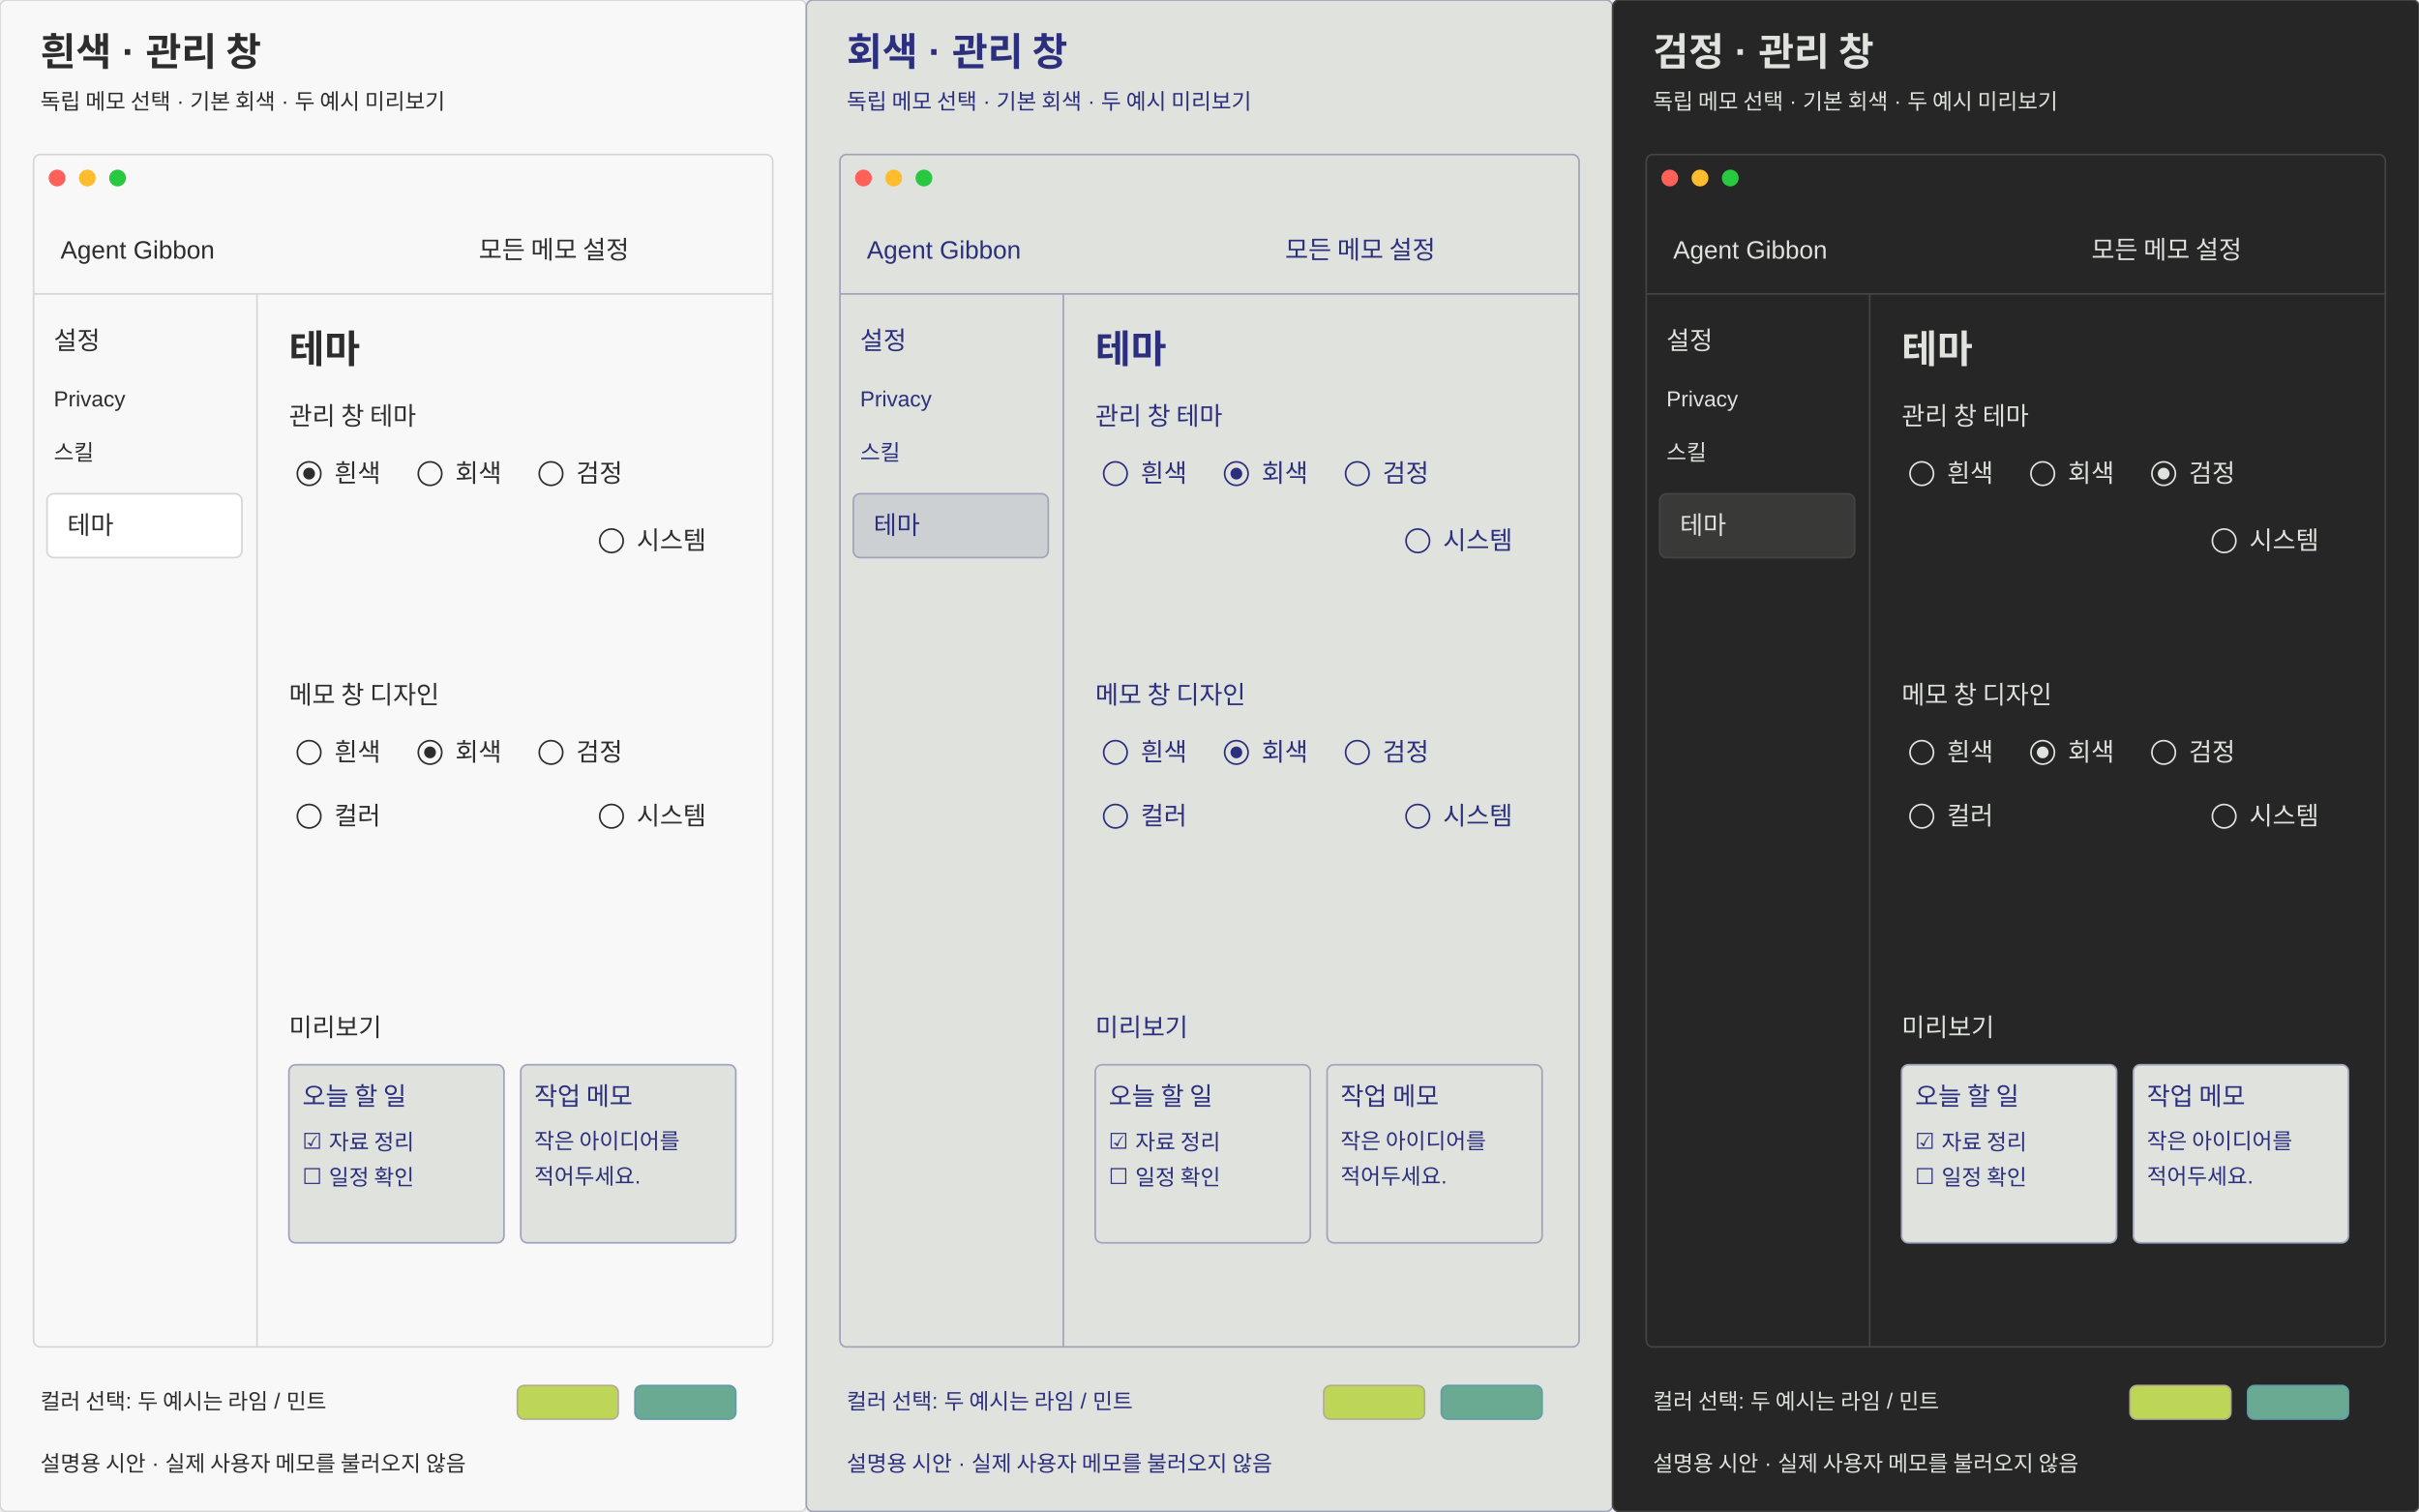
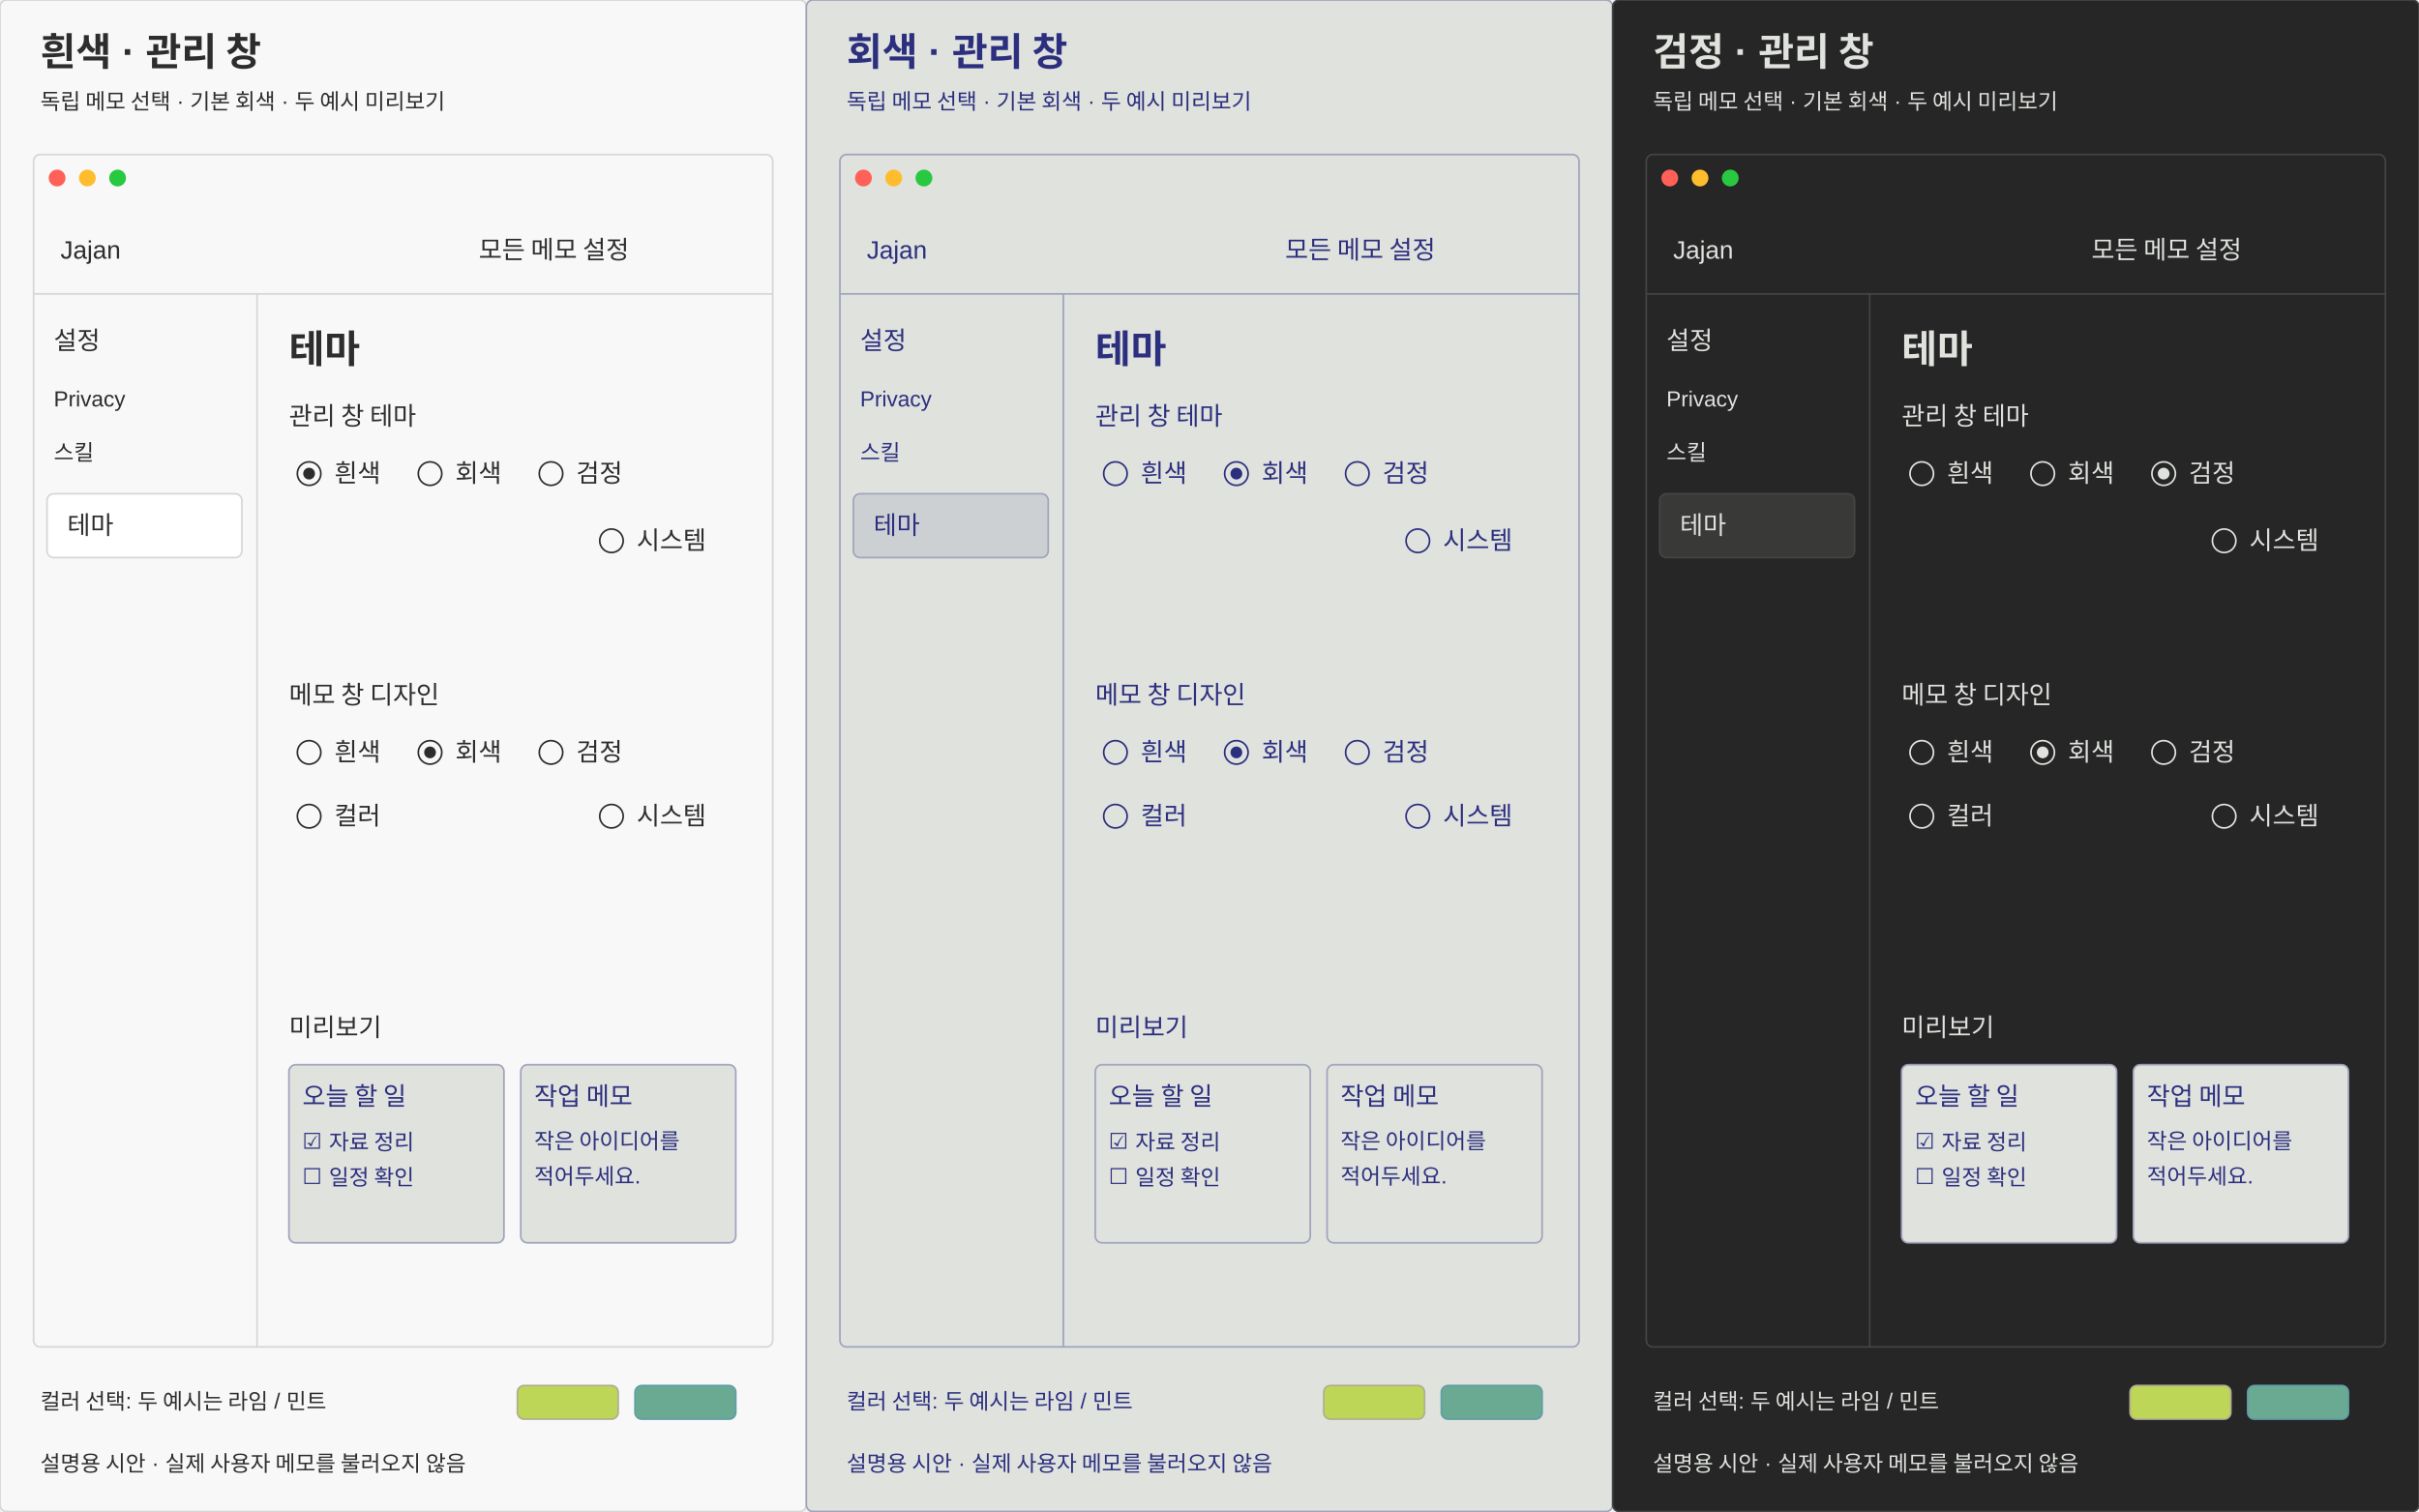
<svg xmlns="http://www.w3.org/2000/svg" width="1440" height="900" viewBox="0 0 1440 900">
  <style>text{font-family:Arial,'Apple SD Gothic Neo',sans-serif;font-size:15px}.heading{font-size:23px;font-weight:600}.small{font-size:13px}</style>
  <rect x="0" y="0" width="480" height="900" fill="#f8f8f8" stroke="#d6d6d6" rx="4" />
  <text x="24" y="39" fill="#2d2d2d" class="heading">흰색 · 관리 창</text>
  <text x="24" y="65" fill="#2d2d2d" class="small">독립 메모 선택 · 기본 회색 · 두 예시 미리보기</text>
  <rect x="20" y="92" width="440" height="710" fill="#f8f8f8" stroke="#d6d6d6" rx="4" />
  <circle cx="34" cy="106" r="5" fill="#ff6058" />
  <circle cx="52" cy="106" r="5" fill="#ffbd2e" />
  <circle cx="70" cy="106" r="5" fill="#28c840" />
-   <text x="36" y="154" fill="#2d2d2d" class="">Agent Gibbon</text>
+   <text x="36" y="154" fill="#2d2d2d" class="">Jajan</text>
  <text x="285" y="154" fill="#2d2d2d" class="">모든 메모  설정</text>
  <path d="M20 175h440 M153 175v627" stroke="#d6d6d6" />
  <text x="32" y="208" fill="#2d2d2d" class="">설정</text>
  <text x="32" y="242" fill="#2d2d2d" class="small">Privacy</text>
  <text x="32" y="274" fill="#2d2d2d" class="small">스킬</text>
  <rect x="28" y="294" width="116" height="38" fill="#ffffff" stroke="#d6d6d6" rx="4" />
  <text x="40" y="318" fill="#2d2d2d" class="">테마</text>
  <text x="172" y="216" fill="#2d2d2d" class="heading">테마</text>
  <text x="172" y="253" fill="#2d2d2d" class="">관리 창 테마</text>
  <circle cx="184" cy="282" r="7" fill="#f8f8f8" stroke="#2d2d2d" />
  <circle cx="184" cy="282" r="3.5" fill="#2d2d2d" />
  <text x="199" y="287" fill="#2d2d2d" class="">흰색</text>
  <circle cx="256" cy="282" r="7" fill="#f8f8f8" stroke="#2d2d2d" />
  <text x="271" y="287" fill="#2d2d2d" class="">회색</text>
  <circle cx="328" cy="282" r="7" fill="#f8f8f8" stroke="#2d2d2d" />
  <text x="343" y="287" fill="#2d2d2d" class="">검정</text>
  <circle cx="364" cy="322" r="7" fill="#f8f8f8" stroke="#2d2d2d" />
  <text x="379" y="327" fill="#2d2d2d" class="">시스템</text>
  <text x="172" y="419" fill="#2d2d2d" class="">메모 창 디자인</text>
  <circle cx="184" cy="448" r="7" fill="#f8f8f8" stroke="#2d2d2d" />
  <text x="199" y="453" fill="#2d2d2d" class="">흰색</text>
  <circle cx="256" cy="448" r="7" fill="#f8f8f8" stroke="#2d2d2d" />
  <circle cx="256" cy="448" r="3.5" fill="#2d2d2d" />
  <text x="271" y="453" fill="#2d2d2d" class="">회색</text>
  <circle cx="328" cy="448" r="7" fill="#f8f8f8" stroke="#2d2d2d" />
  <text x="343" y="453" fill="#2d2d2d" class="">검정</text>
  <circle cx="184" cy="486" r="7" fill="#f8f8f8" stroke="#2d2d2d" />
  <text x="199" y="491" fill="#2d2d2d" class="">컬러</text>
  <circle cx="364" cy="486" r="7" fill="#f8f8f8" stroke="#2d2d2d" />
  <text x="379" y="491" fill="#2d2d2d" class="">시스템</text>
  <text x="172" y="617" fill="#2d2d2d" class="">미리보기</text>
  <rect x="172" y="634" width="128" height="106" fill="#dfe2dd" stroke="#a0a3bc" rx="4" />
  <text x="180" y="658" fill="#2c2f7e" class="">오늘 할 일</text>
  <text x="180" y="684" fill="#2c2f7e" class="small">☑ 자료 정리</text>
  <text x="180" y="705" fill="#2c2f7e" class="small">☐ 일정 확인</text>
  <rect x="310" y="634" width="128" height="106" fill="#dfe2dd" stroke="#a0a3bc" rx="4" />
  <text x="318" y="658" fill="#2c2f7e" class="">작업 메모</text>
  <text x="318" y="684" fill="#2c2f7e" class="small">작은 아이디어를</text>
  <text x="318" y="705" fill="#2c2f7e" class="small">적어두세요.</text>
  <text x="24" y="839" fill="#2d2d2d" class="small">컬러 선택: 두 예시는 라임 / 민트</text>
  <rect x="308" y="825" width="60" height="20" fill="#bdd657" stroke="#b3ac91" rx="4" />
  <rect x="378" y="825" width="60" height="20" fill="#6baa92" stroke="#609da6" rx="4" />
  <text x="24" y="876" fill="#2d2d2d" class="small">설명용 시안 · 실제 사용자 메모를 불러오지 않음</text>
  <rect x="480" y="0" width="480" height="900" fill="#dfe2dd" stroke="#a0a3bc" rx="4" />
  <text x="504" y="39" fill="#2c2f7e" class="heading">회색 · 관리 창</text>
  <text x="504" y="65" fill="#2c2f7e" class="small">독립 메모 선택 · 기본 회색 · 두 예시 미리보기</text>
  <rect x="500" y="92" width="440" height="710" fill="#dfe2dd" stroke="#a0a3bc" rx="4" />
  <circle cx="514" cy="106" r="5" fill="#ff6058" />
  <circle cx="532" cy="106" r="5" fill="#ffbd2e" />
  <circle cx="550" cy="106" r="5" fill="#28c840" />
-   <text x="516" y="154" fill="#2c2f7e" class="">Agent Gibbon</text>
+   <text x="516" y="154" fill="#2c2f7e" class="">Jajan</text>
  <text x="765" y="154" fill="#2c2f7e" class="">모든 메모  설정</text>
  <path d="M500 175h440 M633 175v627" stroke="#a0a3bc" />
  <text x="512" y="208" fill="#2c2f7e" class="">설정</text>
  <text x="512" y="242" fill="#2c2f7e" class="small">Privacy</text>
  <text x="512" y="274" fill="#2c2f7e" class="small">스킬</text>
  <rect x="508" y="294" width="116" height="38" fill="#cdd0d3" stroke="#a0a3bc" rx="4" />
  <text x="520" y="318" fill="#2c2f7e" class="">테마</text>
  <text x="652" y="216" fill="#2c2f7e" class="heading">테마</text>
  <text x="652" y="253" fill="#2c2f7e" class="">관리 창 테마</text>
  <circle cx="664" cy="282" r="7" fill="#dfe2dd" stroke="#2c2f7e" />
  <text x="679" y="287" fill="#2c2f7e" class="">흰색</text>
  <circle cx="736" cy="282" r="7" fill="#dfe2dd" stroke="#2c2f7e" />
  <circle cx="736" cy="282" r="3.5" fill="#2c2f7e" />
  <text x="751" y="287" fill="#2c2f7e" class="">회색</text>
  <circle cx="808" cy="282" r="7" fill="#dfe2dd" stroke="#2c2f7e" />
  <text x="823" y="287" fill="#2c2f7e" class="">검정</text>
  <circle cx="844" cy="322" r="7" fill="#dfe2dd" stroke="#2c2f7e" />
  <text x="859" y="327" fill="#2c2f7e" class="">시스템</text>
  <text x="652" y="419" fill="#2c2f7e" class="">메모 창 디자인</text>
  <circle cx="664" cy="448" r="7" fill="#dfe2dd" stroke="#2c2f7e" />
  <text x="679" y="453" fill="#2c2f7e" class="">흰색</text>
  <circle cx="736" cy="448" r="7" fill="#dfe2dd" stroke="#2c2f7e" />
  <circle cx="736" cy="448" r="3.5" fill="#2c2f7e" />
  <text x="751" y="453" fill="#2c2f7e" class="">회색</text>
  <circle cx="808" cy="448" r="7" fill="#dfe2dd" stroke="#2c2f7e" />
  <text x="823" y="453" fill="#2c2f7e" class="">검정</text>
  <circle cx="664" cy="486" r="7" fill="#dfe2dd" stroke="#2c2f7e" />
  <text x="679" y="491" fill="#2c2f7e" class="">컬러</text>
  <circle cx="844" cy="486" r="7" fill="#dfe2dd" stroke="#2c2f7e" />
  <text x="859" y="491" fill="#2c2f7e" class="">시스템</text>
  <text x="652" y="617" fill="#2c2f7e" class="">미리보기</text>
  <rect x="652" y="634" width="128" height="106" fill="#dfe2dd" stroke="#a0a3bc" rx="4" />
  <text x="660" y="658" fill="#2c2f7e" class="">오늘 할 일</text>
  <text x="660" y="684" fill="#2c2f7e" class="small">☑ 자료 정리</text>
  <text x="660" y="705" fill="#2c2f7e" class="small">☐ 일정 확인</text>
  <rect x="790" y="634" width="128" height="106" fill="#dfe2dd" stroke="#a0a3bc" rx="4" />
  <text x="798" y="658" fill="#2c2f7e" class="">작업 메모</text>
  <text x="798" y="684" fill="#2c2f7e" class="small">작은 아이디어를</text>
  <text x="798" y="705" fill="#2c2f7e" class="small">적어두세요.</text>
  <text x="504" y="839" fill="#2c2f7e" class="small">컬러 선택: 두 예시는 라임 / 민트</text>
  <rect x="788" y="825" width="60" height="20" fill="#bdd657" stroke="#b3ac91" rx="4" />
  <rect x="858" y="825" width="60" height="20" fill="#6baa92" stroke="#609da6" rx="4" />
  <text x="504" y="876" fill="#2c2f7e" class="small">설명용 시안 · 실제 사용자 메모를 불러오지 않음</text>
  <rect x="960" y="0" width="480" height="900" fill="#262627" stroke="#444444" rx="4" />
  <text x="984" y="39" fill="#dfe2dd" class="heading">검정 · 관리 창</text>
  <text x="984" y="65" fill="#dfe2dd" class="small">독립 메모 선택 · 기본 회색 · 두 예시 미리보기</text>
  <rect x="980" y="92" width="440" height="710" fill="#262627" stroke="#444444" rx="4" />
  <circle cx="994" cy="106" r="5" fill="#ff6058" />
  <circle cx="1012" cy="106" r="5" fill="#ffbd2e" />
  <circle cx="1030" cy="106" r="5" fill="#28c840" />
-   <text x="996" y="154" fill="#dfe2dd" class="">Agent Gibbon</text>
+   <text x="996" y="154" fill="#dfe2dd" class="">Jajan</text>
  <text x="1245" y="154" fill="#dfe2dd" class="">모든 메모  설정</text>
  <path d="M980 175h440 M1113 175v627" stroke="#444444" />
  <text x="992" y="208" fill="#dfe2dd" class="">설정</text>
  <text x="992" y="242" fill="#dfe2dd" class="small">Privacy</text>
  <text x="992" y="274" fill="#dfe2dd" class="small">스킬</text>
  <rect x="988" y="294" width="116" height="38" fill="#393938" stroke="#444444" rx="4" />
  <text x="1000" y="318" fill="#dfe2dd" class="">테마</text>
  <text x="1132" y="216" fill="#dfe2dd" class="heading">테마</text>
  <text x="1132" y="253" fill="#dfe2dd" class="">관리 창 테마</text>
  <circle cx="1144" cy="282" r="7" fill="#262627" stroke="#dfe2dd" />
  <text x="1159" y="287" fill="#dfe2dd" class="">흰색</text>
  <circle cx="1216" cy="282" r="7" fill="#262627" stroke="#dfe2dd" />
  <text x="1231" y="287" fill="#dfe2dd" class="">회색</text>
  <circle cx="1288" cy="282" r="7" fill="#262627" stroke="#dfe2dd" />
  <circle cx="1288" cy="282" r="3.5" fill="#dfe2dd" />
  <text x="1303" y="287" fill="#dfe2dd" class="">검정</text>
  <circle cx="1324" cy="322" r="7" fill="#262627" stroke="#dfe2dd" />
  <text x="1339" y="327" fill="#dfe2dd" class="">시스템</text>
  <text x="1132" y="419" fill="#dfe2dd" class="">메모 창 디자인</text>
  <circle cx="1144" cy="448" r="7" fill="#262627" stroke="#dfe2dd" />
  <text x="1159" y="453" fill="#dfe2dd" class="">흰색</text>
  <circle cx="1216" cy="448" r="7" fill="#262627" stroke="#dfe2dd" />
  <circle cx="1216" cy="448" r="3.5" fill="#dfe2dd" />
  <text x="1231" y="453" fill="#dfe2dd" class="">회색</text>
  <circle cx="1288" cy="448" r="7" fill="#262627" stroke="#dfe2dd" />
  <text x="1303" y="453" fill="#dfe2dd" class="">검정</text>
  <circle cx="1144" cy="486" r="7" fill="#262627" stroke="#dfe2dd" />
  <text x="1159" y="491" fill="#dfe2dd" class="">컬러</text>
  <circle cx="1324" cy="486" r="7" fill="#262627" stroke="#dfe2dd" />
  <text x="1339" y="491" fill="#dfe2dd" class="">시스템</text>
  <text x="1132" y="617" fill="#dfe2dd" class="">미리보기</text>
  <rect x="1132" y="634" width="128" height="106" fill="#dfe2dd" stroke="#a0a3bc" rx="4" />
  <text x="1140" y="658" fill="#2c2f7e" class="">오늘 할 일</text>
  <text x="1140" y="684" fill="#2c2f7e" class="small">☑ 자료 정리</text>
  <text x="1140" y="705" fill="#2c2f7e" class="small">☐ 일정 확인</text>
  <rect x="1270" y="634" width="128" height="106" fill="#dfe2dd" stroke="#a0a3bc" rx="4" />
  <text x="1278" y="658" fill="#2c2f7e" class="">작업 메모</text>
  <text x="1278" y="684" fill="#2c2f7e" class="small">작은 아이디어를</text>
  <text x="1278" y="705" fill="#2c2f7e" class="small">적어두세요.</text>
  <text x="984" y="839" fill="#dfe2dd" class="small">컬러 선택: 두 예시는 라임 / 민트</text>
  <rect x="1268" y="825" width="60" height="20" fill="#bdd657" stroke="#b3ac91" rx="4" />
  <rect x="1338" y="825" width="60" height="20" fill="#6baa92" stroke="#609da6" rx="4" />
  <text x="984" y="876" fill="#dfe2dd" class="small">설명용 시안 · 실제 사용자 메모를 불러오지 않음</text>
</svg>
